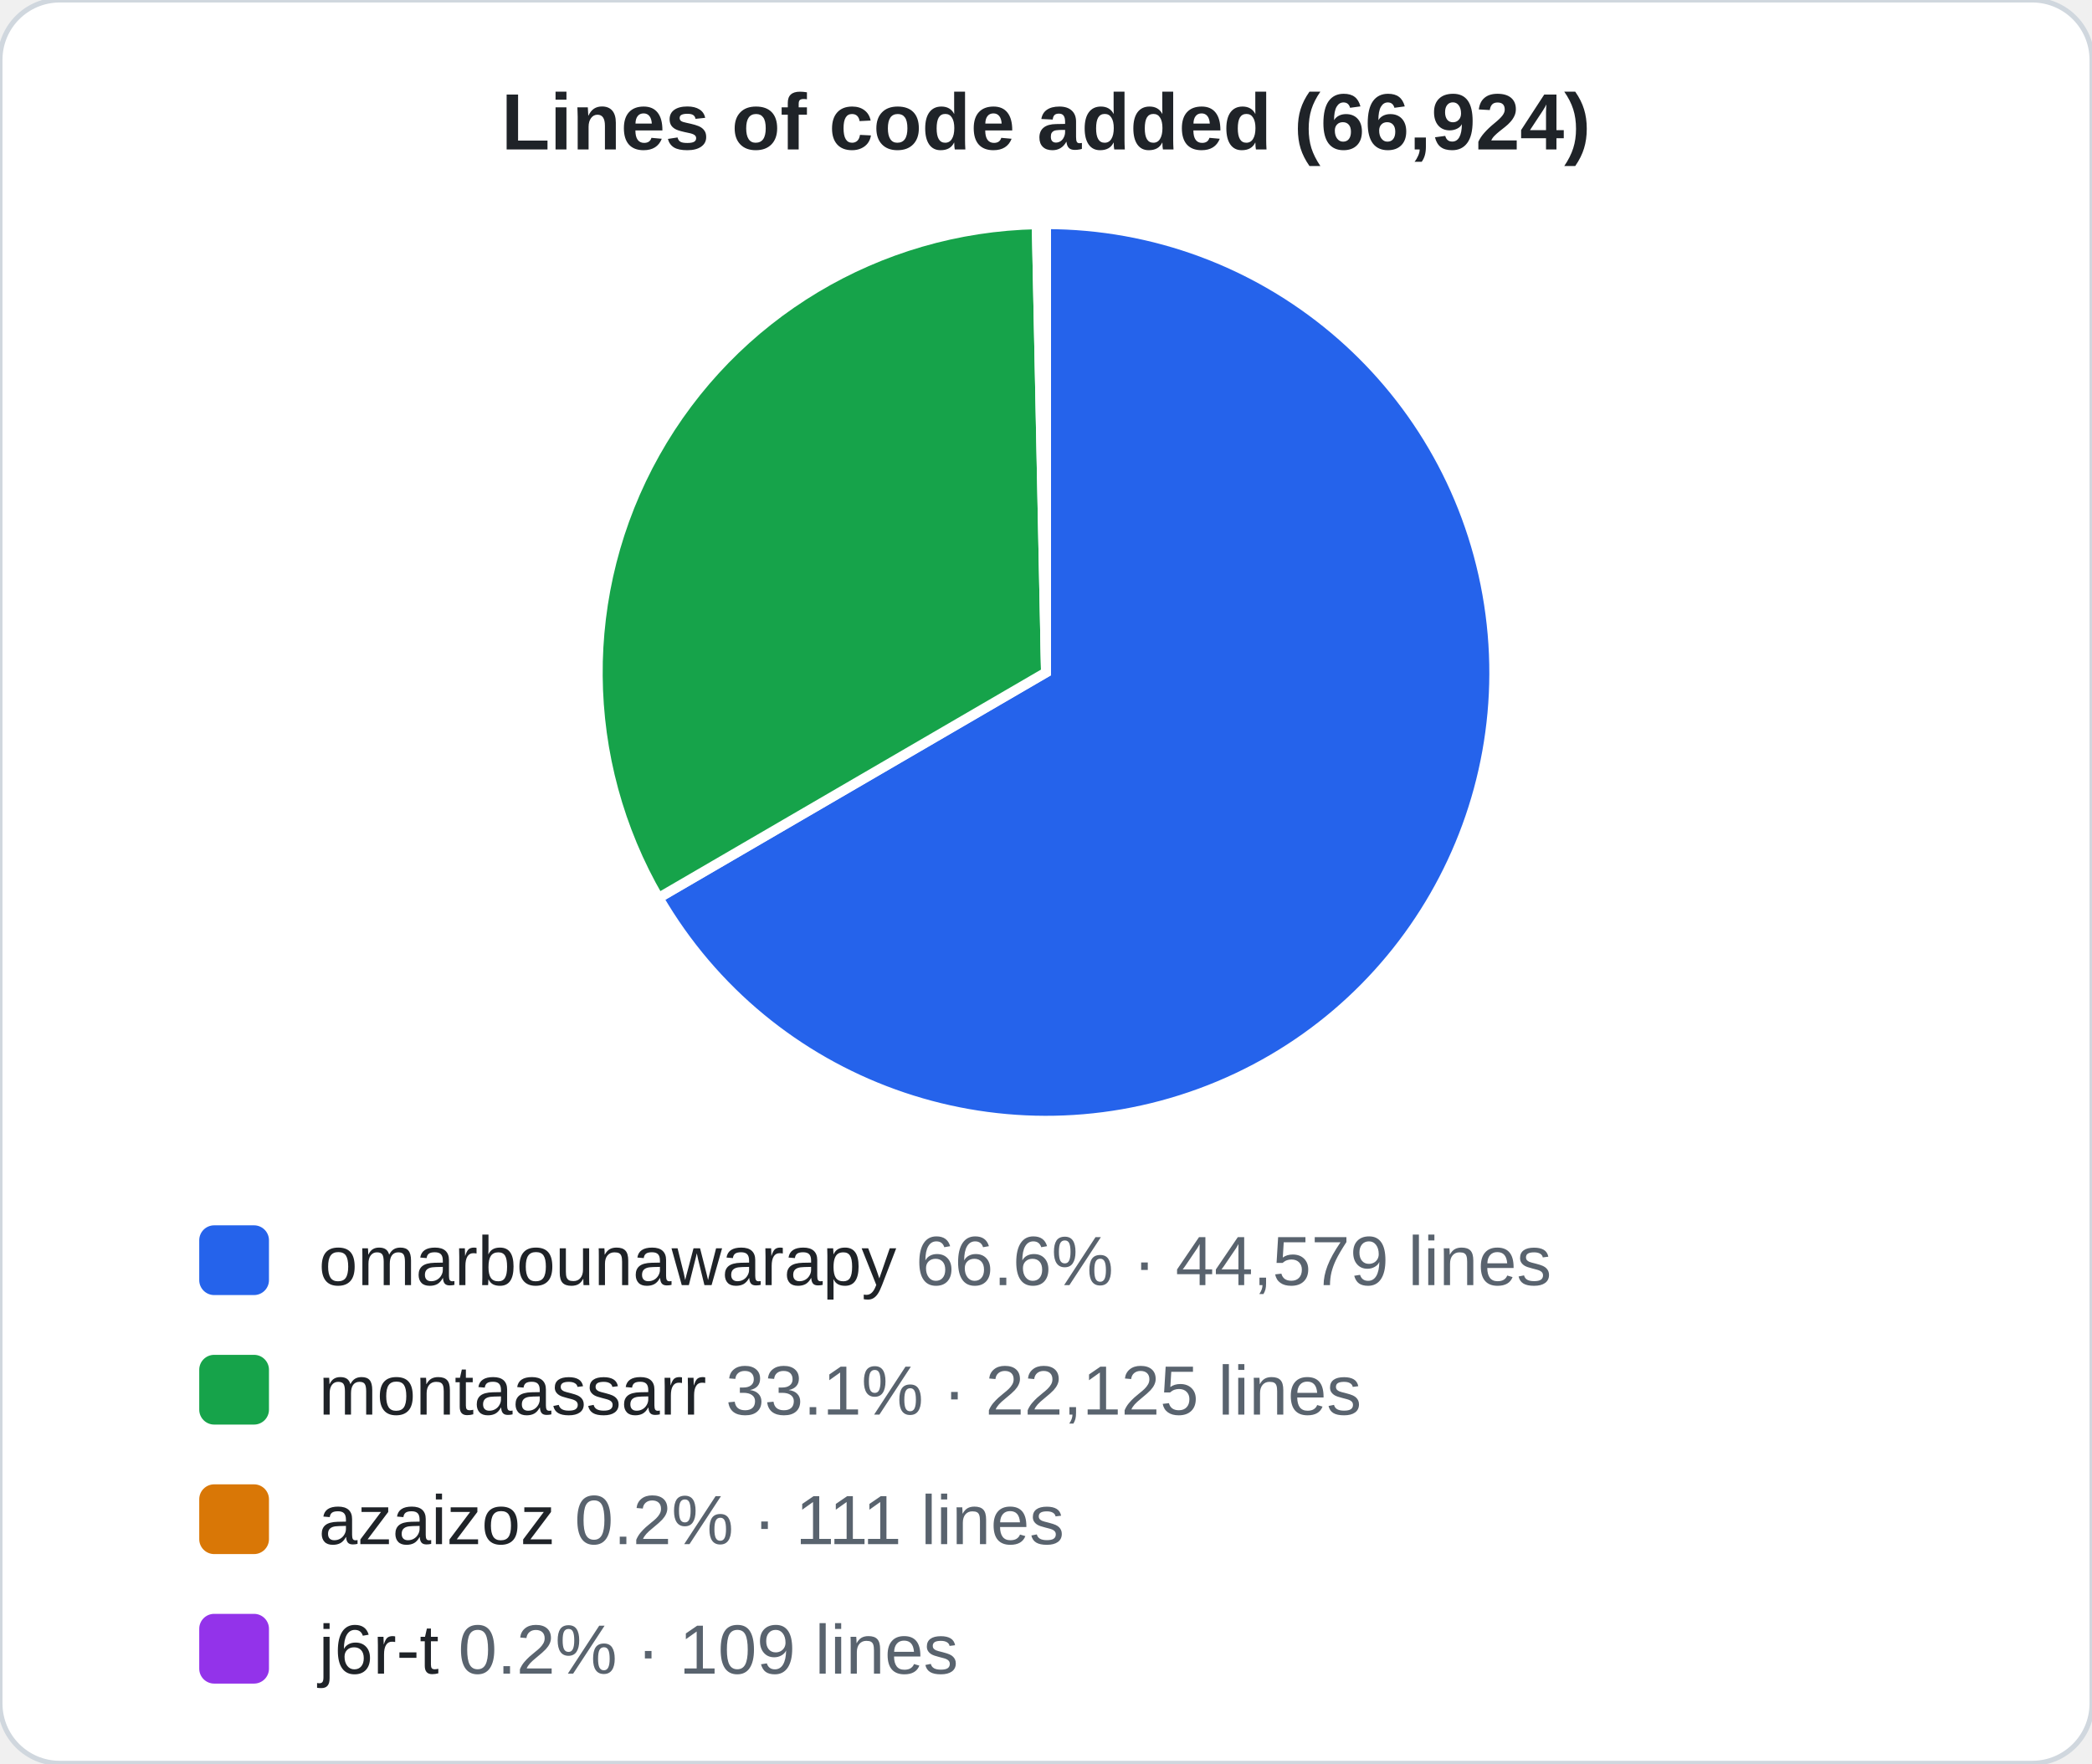
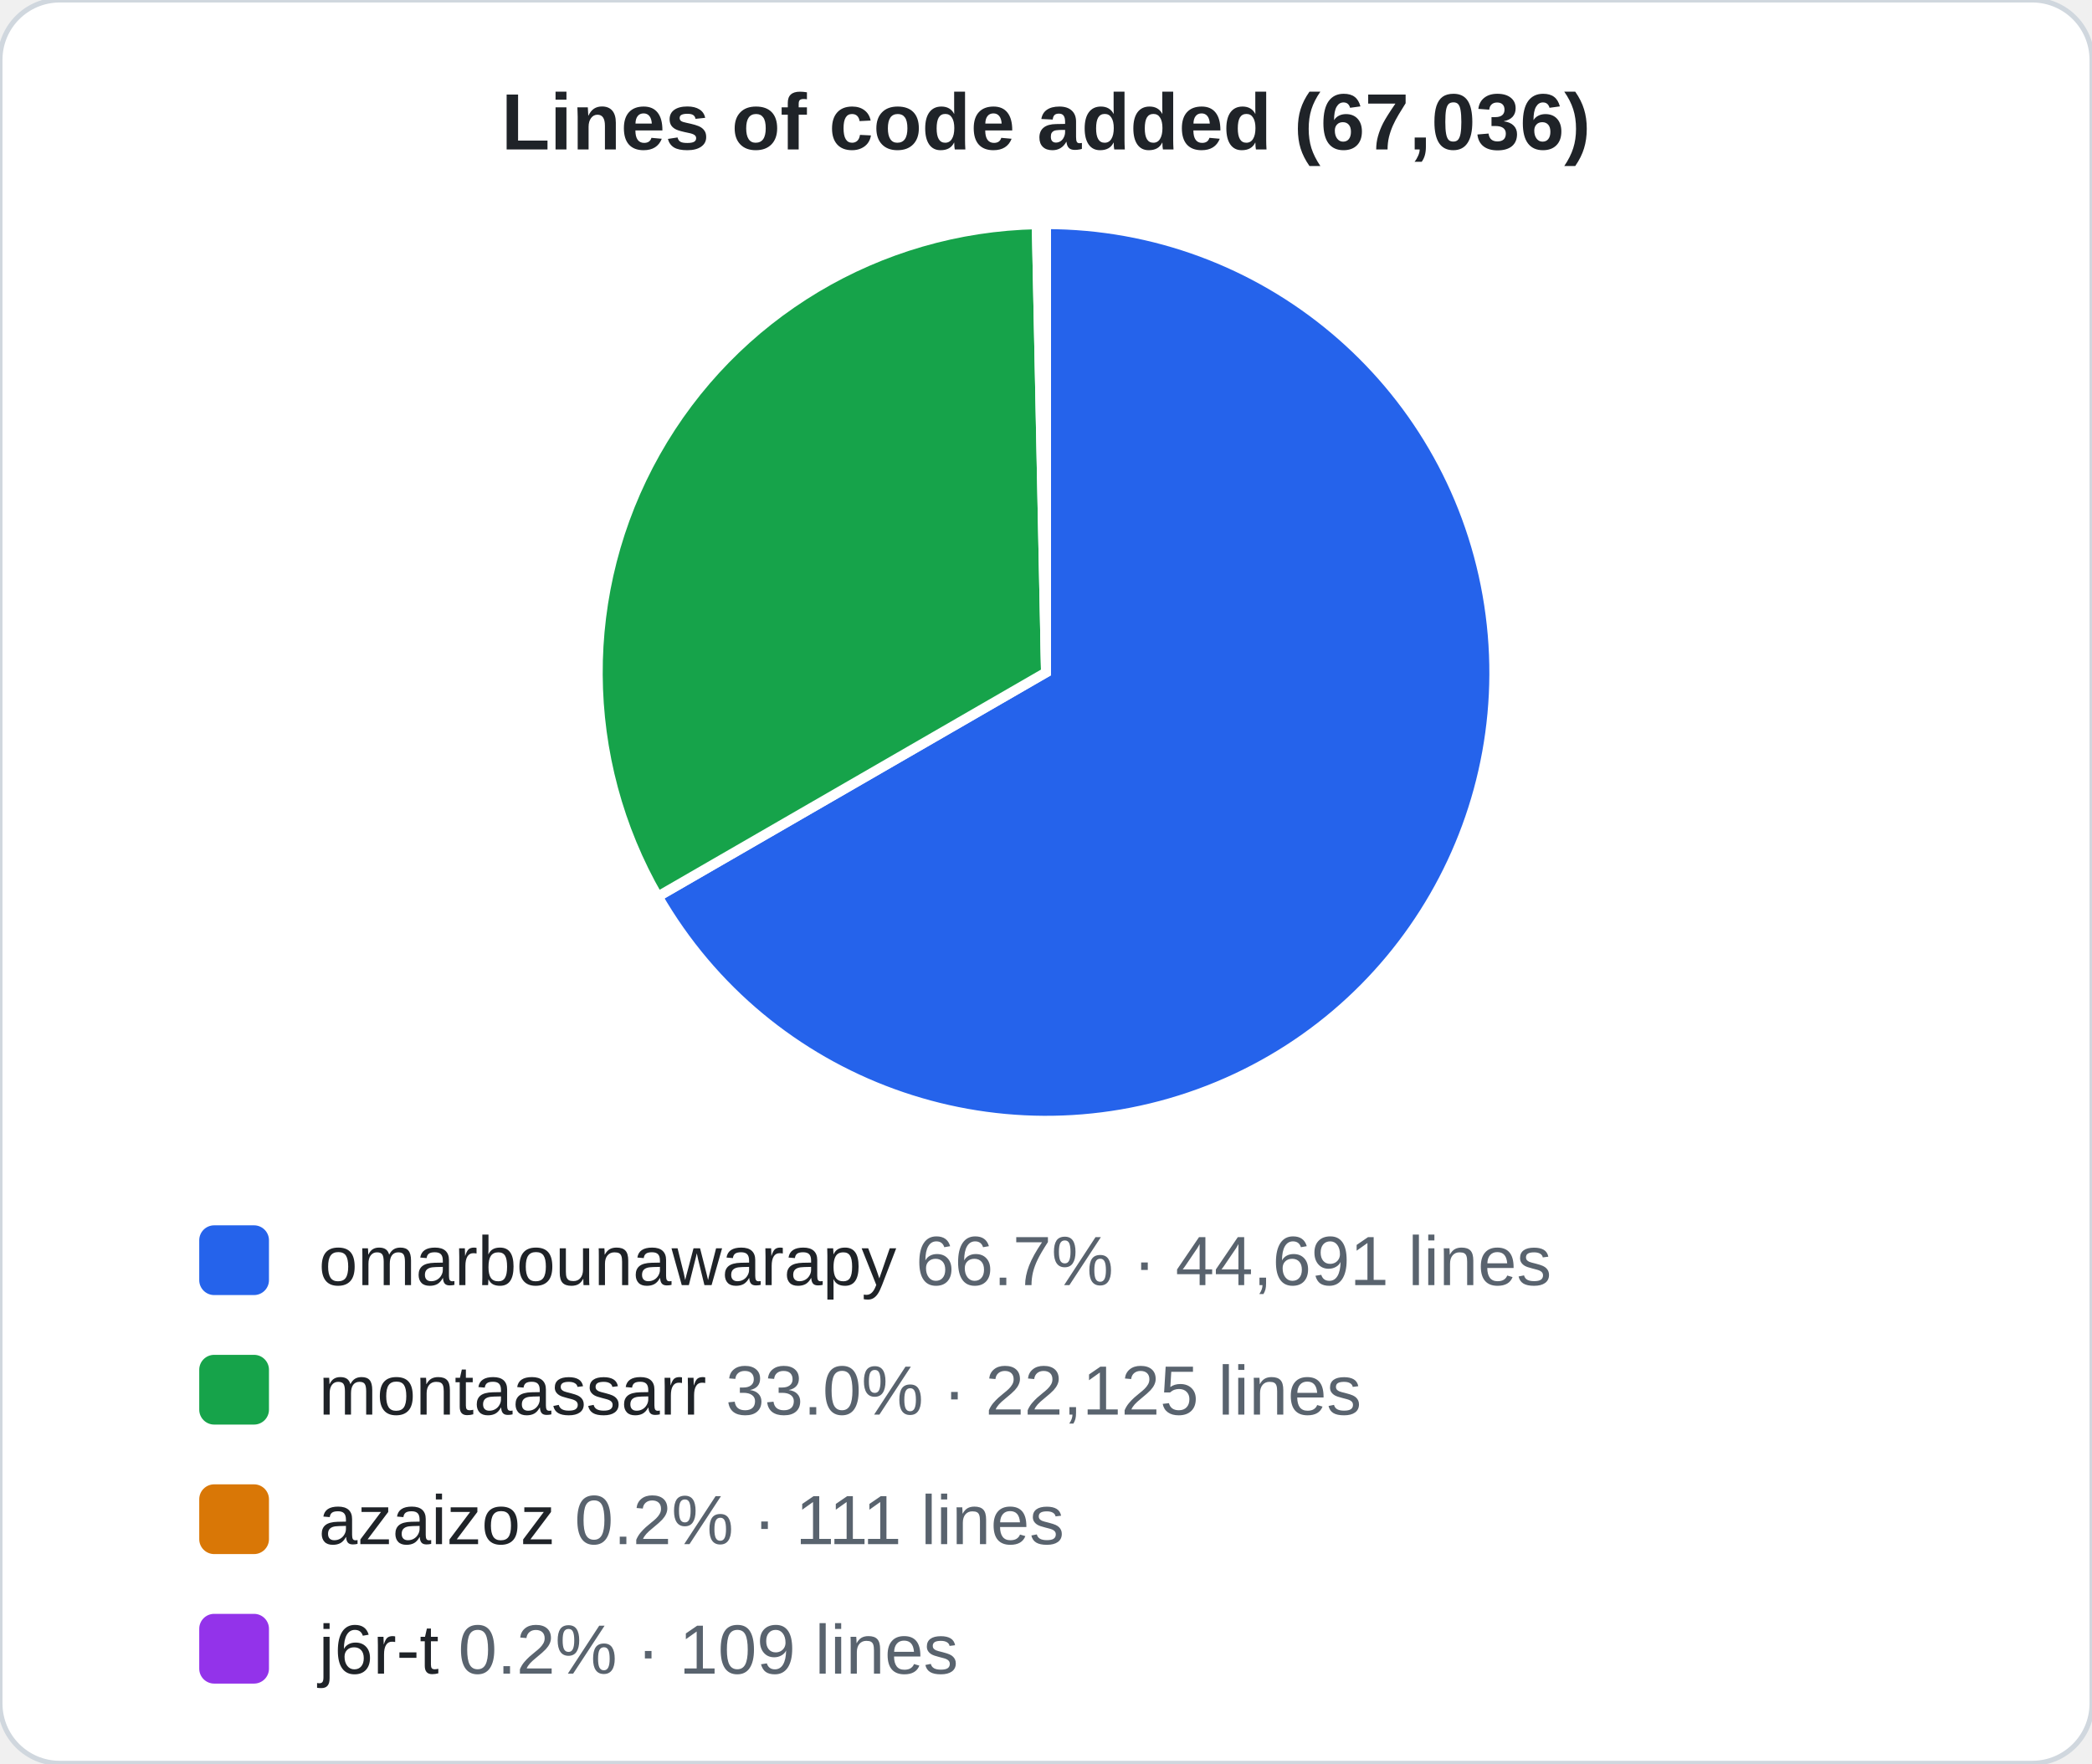
<svg xmlns="http://www.w3.org/2000/svg" width="420" height="354" viewBox="0 0 420 354" role="img" aria-labelledby="t">
  <rect width="420" height="354" rx="12" fill="#ffffff" stroke="#d0d7de" />
-   <text x="210" y="30" text-anchor="middle" font-family="Arial,Helvetica,sans-serif" font-size="16" font-weight="700" fill="#1f2328">Lines of code added (66,924)</text>
-   <path d="M210.0,135.0 L210.00,45.00 A90,90 0 1 1 132.21,180.27 Z" fill="#2563eb" stroke="#ffffff" stroke-width="2" />
+   <text x="210" y="30" text-anchor="middle" font-family="Arial,Helvetica,sans-serif" font-size="16" font-weight="700" fill="#1f2328">Lines of code added (67,036)</text>
+   <path d="M210.0,135.0 L210.00,45.00 A90,90 0 1 1 132.06,180.00 Z" fill="#2563eb" stroke="#ffffff" stroke-width="2" />
  <rect x="40" y="246" width="14" height="14" rx="3" fill="#2563eb" />
-   <text x="64" y="258" font-family="Arial,Helvetica,sans-serif" font-size="14" fill="#1f2328">omarbounawarapy <tspan fill="#59636e">66.6% · 44,579 lines</tspan>
+   <text x="64" y="258" font-family="Arial,Helvetica,sans-serif" font-size="14" fill="#1f2328">omarbounawarapy <tspan fill="#59636e">66.7% · 44,691 lines</tspan>
  </text>
-   <path d="M210.0,135.0 L132.21,180.27 A90,90 0 0 1 208.14,45.02 Z" fill="#16a34a" stroke="#ffffff" stroke-width="2" />
+   <path d="M210.0,135.0 L132.06,180.00 A90,90 0 0 1 208.14,45.02 Z" fill="#16a34a" stroke="#ffffff" stroke-width="2" />
  <rect x="40" y="272" width="14" height="14" rx="3" fill="#16a34a" />
-   <text x="64" y="284" font-family="Arial,Helvetica,sans-serif" font-size="14" fill="#1f2328">montaassarr <tspan fill="#59636e">33.1% · 22,125 lines</tspan>
+   <text x="64" y="284" font-family="Arial,Helvetica,sans-serif" font-size="14" fill="#1f2328">montaassarr <tspan fill="#59636e">33.0% · 22,125 lines</tspan>
  </text>
  <path d="M210.0,135.0 L208.14,45.02 A90,90 0 0 1 209.08,45.00 Z" fill="#d97706" stroke="#ffffff" stroke-width="2" />
  <rect x="40" y="298" width="14" height="14" rx="3" fill="#d97706" />
  <text x="64" y="310" font-family="Arial,Helvetica,sans-serif" font-size="14" fill="#1f2328">azaizoz <tspan fill="#59636e">0.2% · 111 lines</tspan>
  </text>
  <path d="M210.0,135.0 L209.08,45.00 A90,90 0 0 1 210.00,45.00 Z" fill="#9333ea" stroke="#ffffff" stroke-width="2" />
  <rect x="40" y="324" width="14" height="14" rx="3" fill="#9333ea" />
  <text x="64" y="336" font-family="Arial,Helvetica,sans-serif" font-size="14" fill="#1f2328">j6r-t <tspan fill="#59636e">0.2% · 109 lines</tspan>
  </text>
</svg>
